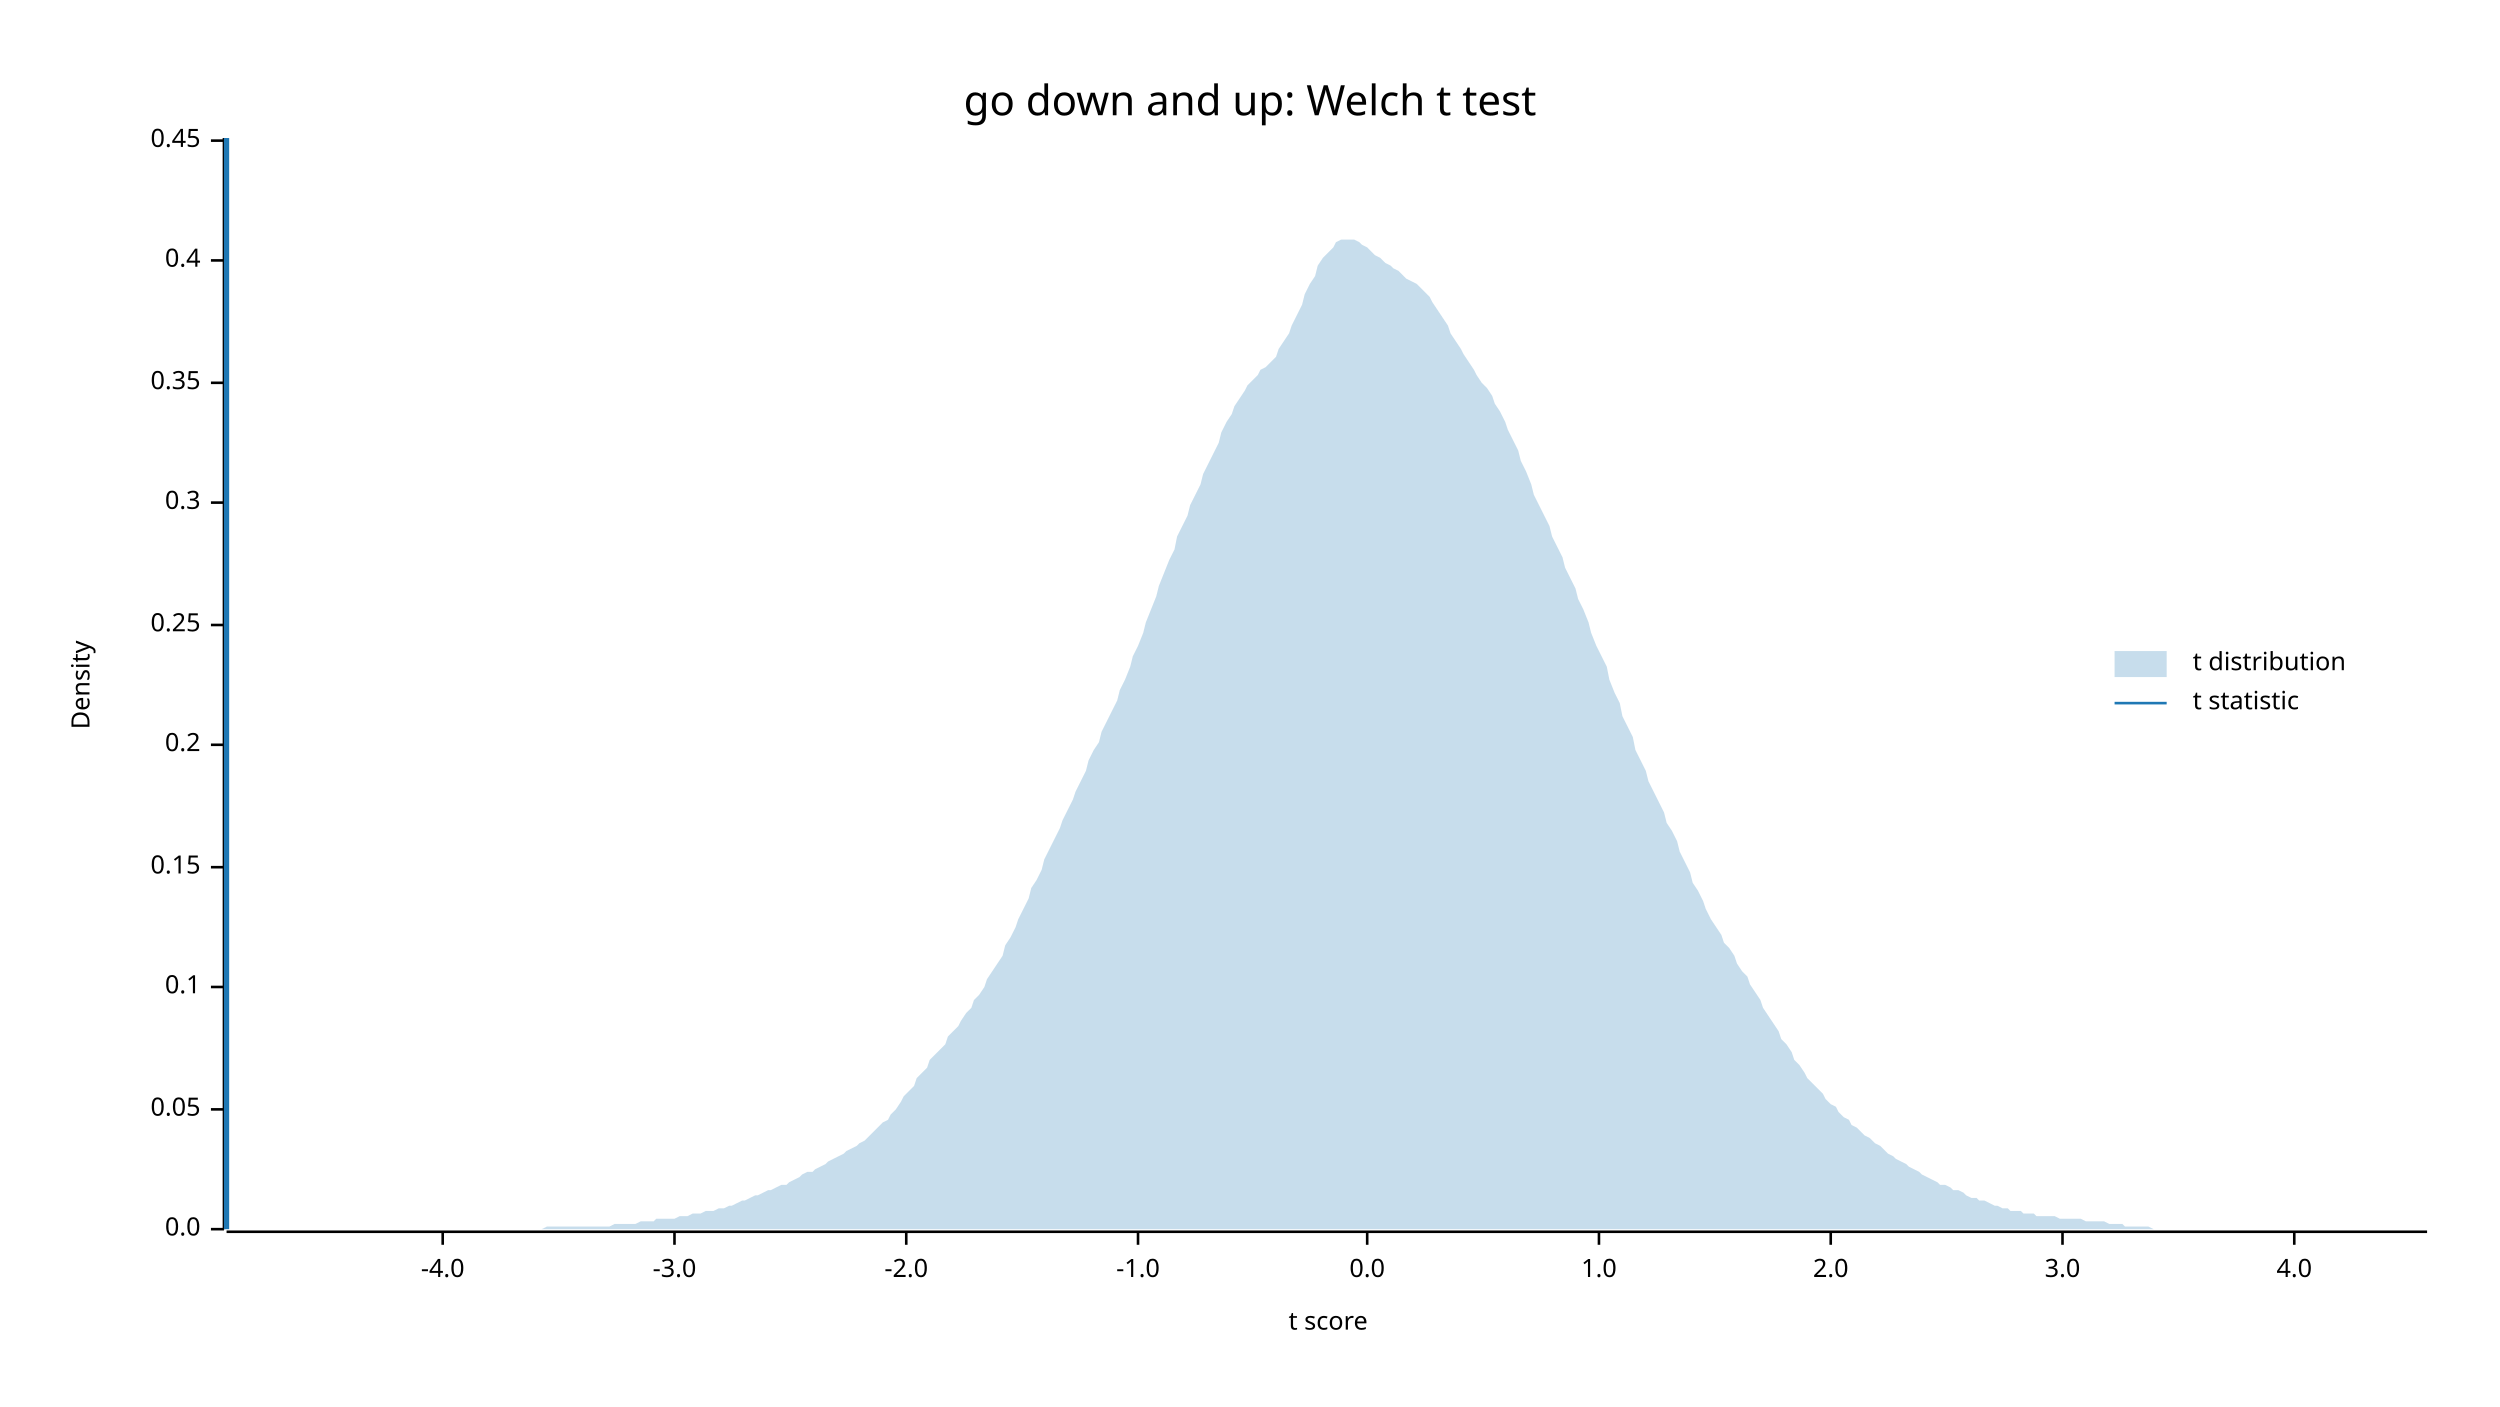
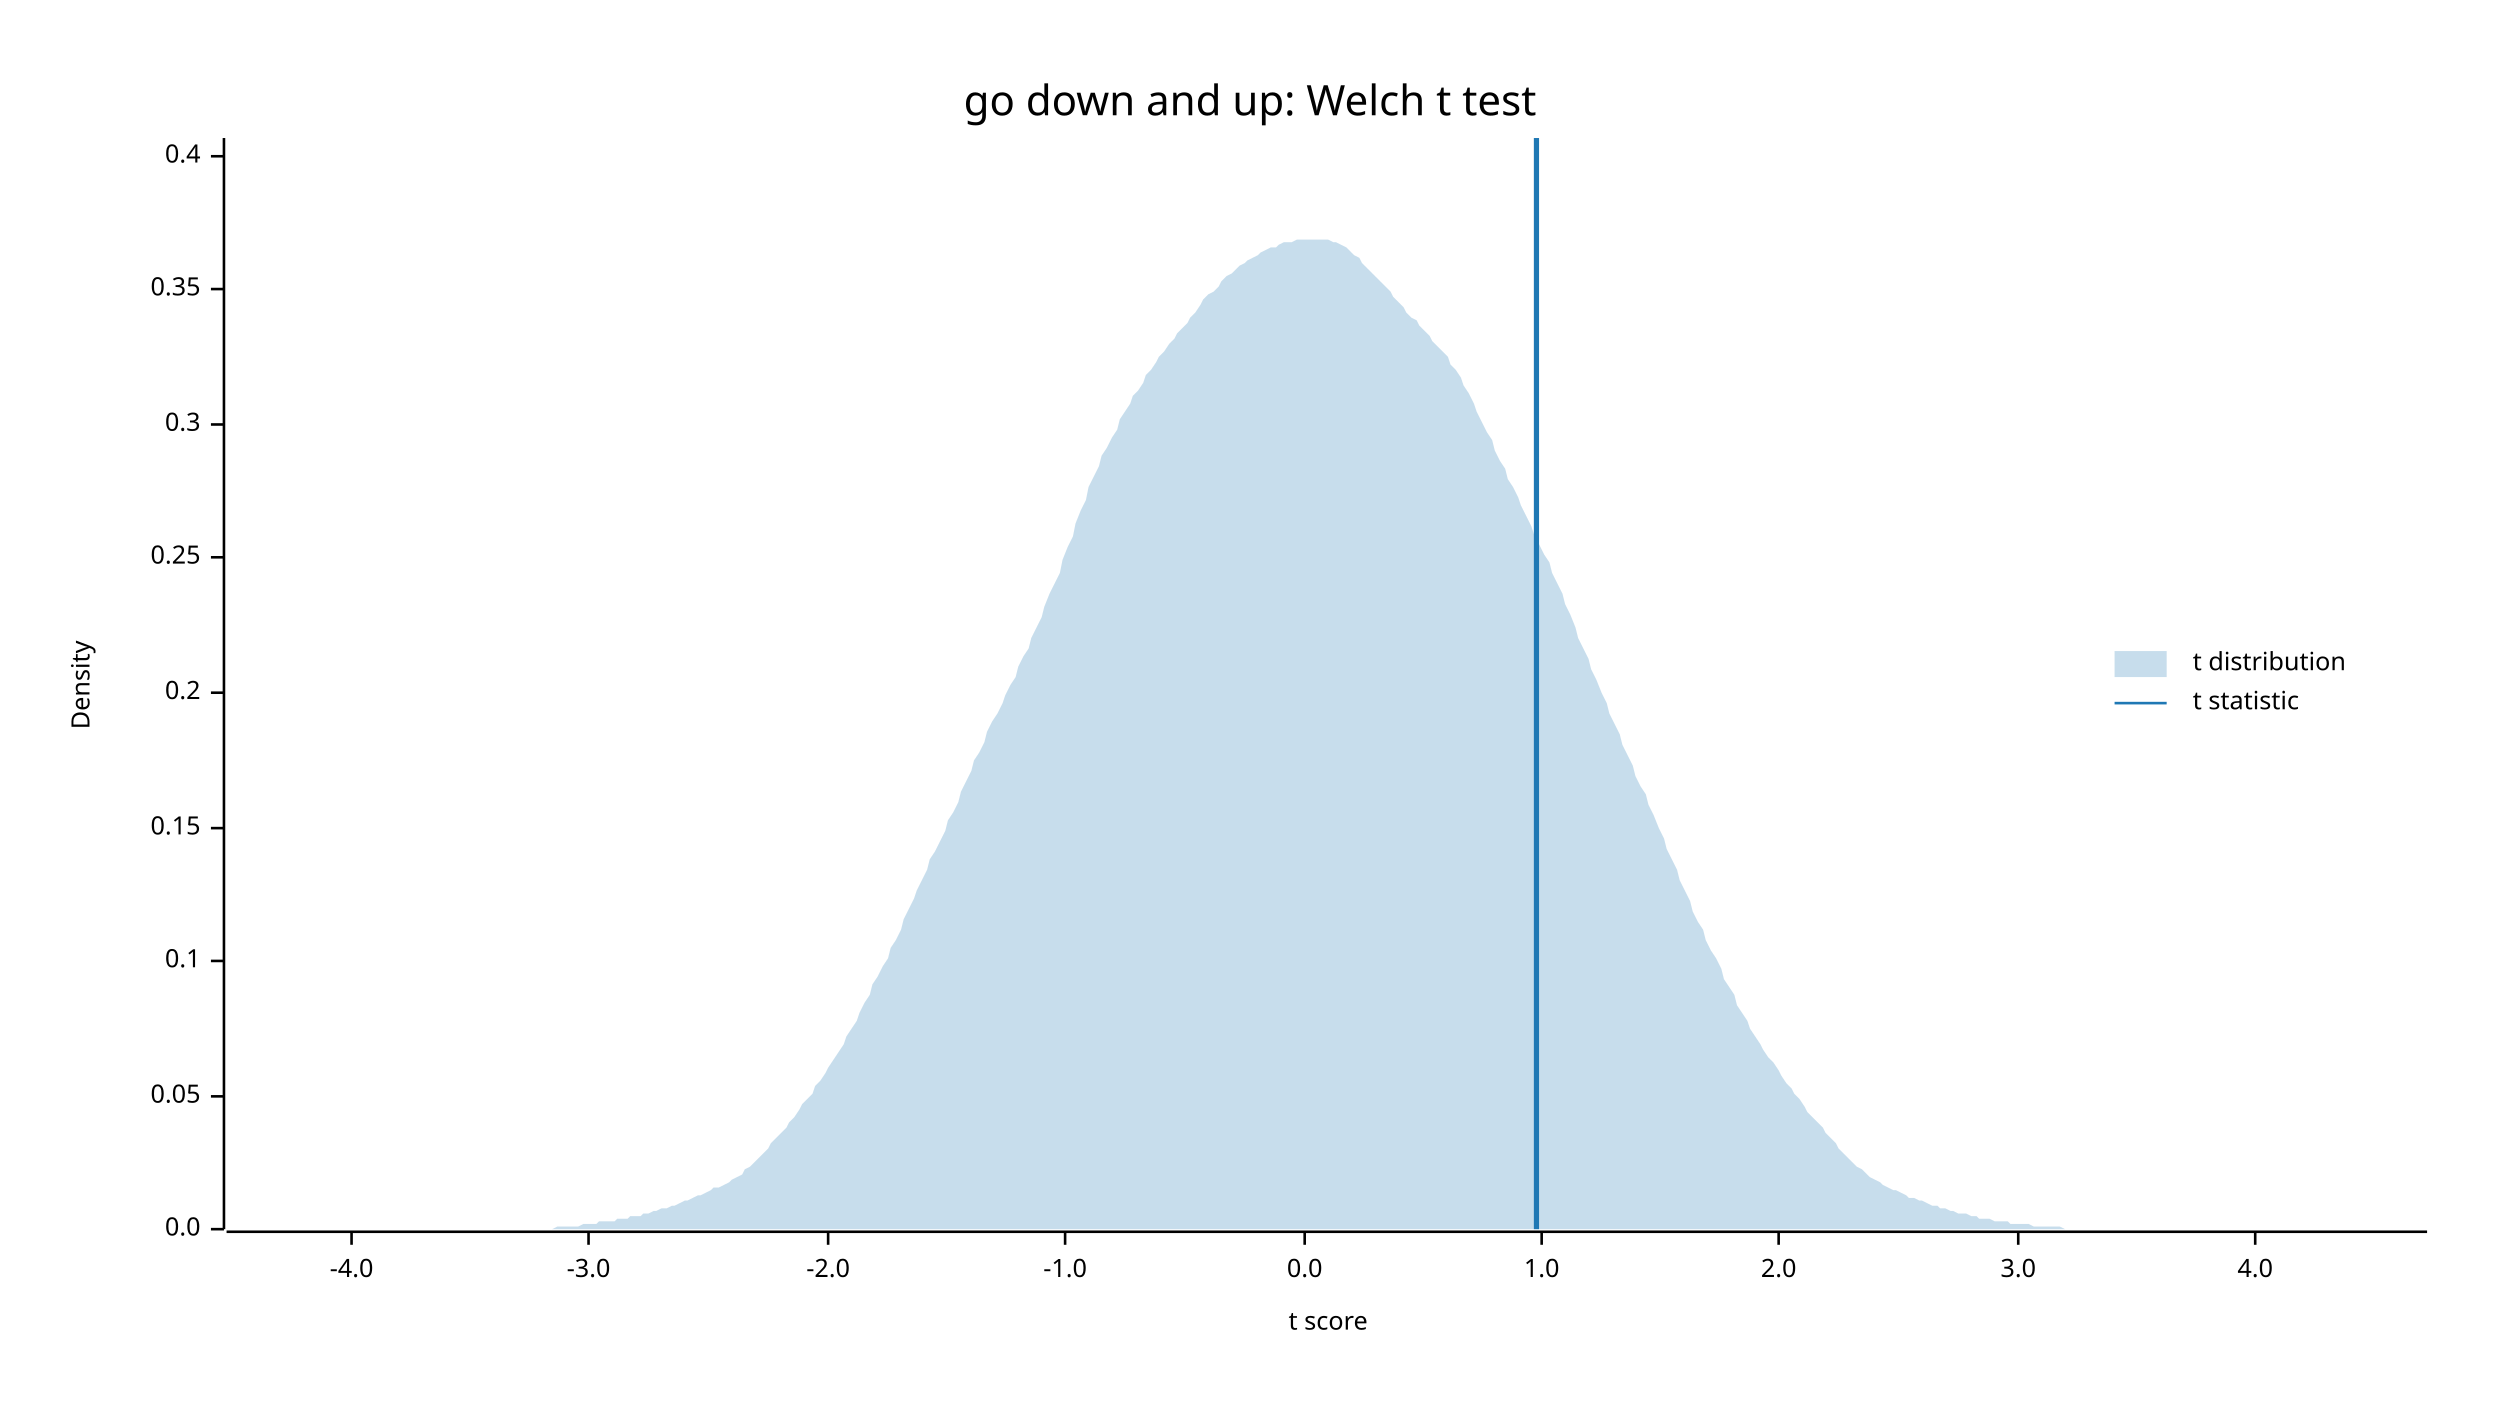
<svg xmlns="http://www.w3.org/2000/svg" width="960" height="540" viewBox="0 0 960 540">
  <text x="480" y="32" dy="0.76em" text-anchor="middle" font-family="sans-serif" font-size="16.129" opacity="1" fill="#000000">
go down and up: Welch t test
</text>
  <text x="27" y="263" dy="0.76em" text-anchor="middle" font-family="sans-serif" font-size="9.677" opacity="1" fill="#000000" transform="rotate(270, 27, 263)">
Density
</text>
  <text x="510" y="513" dy="-0.5ex" text-anchor="middle" font-family="sans-serif" font-size="9.677" opacity="1" fill="#000000">
t score
</text>
  <polyline fill="none" opacity="1" stroke="#000000" stroke-width="1" points="86,53 86,472 " />
  <text x="77" y="472" dy="0.5ex" text-anchor="end" font-family="sans-serif" font-size="9.677" opacity="1" fill="#000000">
0.0
</text>
  <polyline fill="none" opacity="1" stroke="#000000" stroke-width="1" points="81,472 86,472 " />
-   <text x="77" y="426" dy="0.5ex" text-anchor="end" font-family="sans-serif" font-size="9.677" opacity="1" fill="#000000">
+   <text x="77" y="421" dy="0.5ex" text-anchor="end" font-family="sans-serif" font-size="9.677" opacity="1" fill="#000000">
0.05
</text>
-   <polyline fill="none" opacity="1" stroke="#000000" stroke-width="1" points="81,426 86,426 " />
-   <text x="77" y="379" dy="0.5ex" text-anchor="end" font-family="sans-serif" font-size="9.677" opacity="1" fill="#000000">
+   <polyline fill="none" opacity="1" stroke="#000000" stroke-width="1" points="81,421 86,421 " />
+   <text x="77" y="369" dy="0.5ex" text-anchor="end" font-family="sans-serif" font-size="9.677" opacity="1" fill="#000000">
0.1
</text>
-   <polyline fill="none" opacity="1" stroke="#000000" stroke-width="1" points="81,379 86,379 " />
-   <text x="77" y="333" dy="0.5ex" text-anchor="end" font-family="sans-serif" font-size="9.677" opacity="1" fill="#000000">
+   <polyline fill="none" opacity="1" stroke="#000000" stroke-width="1" points="81,369 86,369 " />
+   <text x="77" y="318" dy="0.5ex" text-anchor="end" font-family="sans-serif" font-size="9.677" opacity="1" fill="#000000">
0.15
</text>
-   <polyline fill="none" opacity="1" stroke="#000000" stroke-width="1" points="81,333 86,333 " />
-   <text x="77" y="286" dy="0.5ex" text-anchor="end" font-family="sans-serif" font-size="9.677" opacity="1" fill="#000000">
+   <polyline fill="none" opacity="1" stroke="#000000" stroke-width="1" points="81,318 86,318 " />
+   <text x="77" y="266" dy="0.5ex" text-anchor="end" font-family="sans-serif" font-size="9.677" opacity="1" fill="#000000">
0.2
</text>
-   <polyline fill="none" opacity="1" stroke="#000000" stroke-width="1" points="81,286 86,286 " />
-   <text x="77" y="240" dy="0.5ex" text-anchor="end" font-family="sans-serif" font-size="9.677" opacity="1" fill="#000000">
+   <polyline fill="none" opacity="1" stroke="#000000" stroke-width="1" points="81,266 86,266 " />
+   <text x="77" y="214" dy="0.5ex" text-anchor="end" font-family="sans-serif" font-size="9.677" opacity="1" fill="#000000">
0.25
</text>
-   <polyline fill="none" opacity="1" stroke="#000000" stroke-width="1" points="81,240 86,240 " />
-   <text x="77" y="193" dy="0.5ex" text-anchor="end" font-family="sans-serif" font-size="9.677" opacity="1" fill="#000000">
+   <polyline fill="none" opacity="1" stroke="#000000" stroke-width="1" points="81,214 86,214 " />
+   <text x="77" y="163" dy="0.5ex" text-anchor="end" font-family="sans-serif" font-size="9.677" opacity="1" fill="#000000">
0.3
</text>
-   <polyline fill="none" opacity="1" stroke="#000000" stroke-width="1" points="81,193 86,193 " />
-   <text x="77" y="147" dy="0.5ex" text-anchor="end" font-family="sans-serif" font-size="9.677" opacity="1" fill="#000000">
+   <polyline fill="none" opacity="1" stroke="#000000" stroke-width="1" points="81,163 86,163 " />
+   <text x="77" y="111" dy="0.5ex" text-anchor="end" font-family="sans-serif" font-size="9.677" opacity="1" fill="#000000">
0.35
</text>
-   <polyline fill="none" opacity="1" stroke="#000000" stroke-width="1" points="81,147 86,147 " />
-   <text x="77" y="100" dy="0.5ex" text-anchor="end" font-family="sans-serif" font-size="9.677" opacity="1" fill="#000000">
+   <polyline fill="none" opacity="1" stroke="#000000" stroke-width="1" points="81,111 86,111 " />
+   <text x="77" y="60" dy="0.5ex" text-anchor="end" font-family="sans-serif" font-size="9.677" opacity="1" fill="#000000">
0.4
</text>
-   <polyline fill="none" opacity="1" stroke="#000000" stroke-width="1" points="81,100 86,100 " />
-   <text x="77" y="54" dy="0.5ex" text-anchor="end" font-family="sans-serif" font-size="9.677" opacity="1" fill="#000000">
- 0.45
- </text>
-   <polyline fill="none" opacity="1" stroke="#000000" stroke-width="1" points="81,54 86,54 " />
+   <polyline fill="none" opacity="1" stroke="#000000" stroke-width="1" points="81,60 86,60 " />
  <polyline fill="none" opacity="1" stroke="#000000" stroke-width="1" points="87,473 932,473 " />
-   <text x="170" y="483" dy="0.76em" text-anchor="middle" font-family="sans-serif" font-size="9.677" opacity="1" fill="#000000">
+   <text x="135" y="483" dy="0.76em" text-anchor="middle" font-family="sans-serif" font-size="9.677" opacity="1" fill="#000000">
-4.0
</text>
-   <polyline fill="none" opacity="1" stroke="#000000" stroke-width="1" points="170,473 170,478 " />
-   <text x="259" y="483" dy="0.76em" text-anchor="middle" font-family="sans-serif" font-size="9.677" opacity="1" fill="#000000">
+   <polyline fill="none" opacity="1" stroke="#000000" stroke-width="1" points="135,473 135,478 " />
+   <text x="226" y="483" dy="0.76em" text-anchor="middle" font-family="sans-serif" font-size="9.677" opacity="1" fill="#000000">
-3.0
</text>
-   <polyline fill="none" opacity="1" stroke="#000000" stroke-width="1" points="259,473 259,478 " />
-   <text x="348" y="483" dy="0.76em" text-anchor="middle" font-family="sans-serif" font-size="9.677" opacity="1" fill="#000000">
+   <polyline fill="none" opacity="1" stroke="#000000" stroke-width="1" points="226,473 226,478 " />
+   <text x="318" y="483" dy="0.76em" text-anchor="middle" font-family="sans-serif" font-size="9.677" opacity="1" fill="#000000">
-2.0
</text>
-   <polyline fill="none" opacity="1" stroke="#000000" stroke-width="1" points="348,473 348,478 " />
-   <text x="437" y="483" dy="0.76em" text-anchor="middle" font-family="sans-serif" font-size="9.677" opacity="1" fill="#000000">
+   <polyline fill="none" opacity="1" stroke="#000000" stroke-width="1" points="318,473 318,478 " />
+   <text x="409" y="483" dy="0.76em" text-anchor="middle" font-family="sans-serif" font-size="9.677" opacity="1" fill="#000000">
-1.0
</text>
-   <polyline fill="none" opacity="1" stroke="#000000" stroke-width="1" points="437,473 437,478 " />
-   <text x="525" y="483" dy="0.76em" text-anchor="middle" font-family="sans-serif" font-size="9.677" opacity="1" fill="#000000">
+   <polyline fill="none" opacity="1" stroke="#000000" stroke-width="1" points="409,473 409,478 " />
+   <text x="501" y="483" dy="0.76em" text-anchor="middle" font-family="sans-serif" font-size="9.677" opacity="1" fill="#000000">
0.0
</text>
-   <polyline fill="none" opacity="1" stroke="#000000" stroke-width="1" points="525,473 525,478 " />
-   <text x="614" y="483" dy="0.76em" text-anchor="middle" font-family="sans-serif" font-size="9.677" opacity="1" fill="#000000">
+   <polyline fill="none" opacity="1" stroke="#000000" stroke-width="1" points="501,473 501,478 " />
+   <text x="592" y="483" dy="0.76em" text-anchor="middle" font-family="sans-serif" font-size="9.677" opacity="1" fill="#000000">
1.0
</text>
-   <polyline fill="none" opacity="1" stroke="#000000" stroke-width="1" points="614,473 614,478 " />
-   <text x="703" y="483" dy="0.76em" text-anchor="middle" font-family="sans-serif" font-size="9.677" opacity="1" fill="#000000">
+   <polyline fill="none" opacity="1" stroke="#000000" stroke-width="1" points="592,473 592,478 " />
+   <text x="683" y="483" dy="0.76em" text-anchor="middle" font-family="sans-serif" font-size="9.677" opacity="1" fill="#000000">
2.0
</text>
-   <polyline fill="none" opacity="1" stroke="#000000" stroke-width="1" points="703,473 703,478 " />
-   <text x="792" y="483" dy="0.76em" text-anchor="middle" font-family="sans-serif" font-size="9.677" opacity="1" fill="#000000">
+   <polyline fill="none" opacity="1" stroke="#000000" stroke-width="1" points="683,473 683,478 " />
+   <text x="775" y="483" dy="0.76em" text-anchor="middle" font-family="sans-serif" font-size="9.677" opacity="1" fill="#000000">
3.0
</text>
-   <polyline fill="none" opacity="1" stroke="#000000" stroke-width="1" points="792,473 792,478 " />
-   <text x="881" y="483" dy="0.76em" text-anchor="middle" font-family="sans-serif" font-size="9.677" opacity="1" fill="#000000">
+   <polyline fill="none" opacity="1" stroke="#000000" stroke-width="1" points="775,473 775,478 " />
+   <text x="866" y="483" dy="0.76em" text-anchor="middle" font-family="sans-serif" font-size="9.677" opacity="1" fill="#000000">
4.0
</text>
-   <polyline fill="none" opacity="1" stroke="#000000" stroke-width="1" points="881,473 881,478 " />
-   <polygon opacity="0.25" fill="#1F78B4" points="87,472 88,472 90,472 92,472 93,472 95,472 97,472 98,472 100,472 102,472 103,472 105,472 107,472 109,472 110,472 112,472 114,472 115,472 117,472 119,472 120,472 122,472 124,472 125,472 127,472 129,472 131,472 132,472 134,472 136,472 137,472 139,472 141,472 142,472 144,472 146,472 147,472 149,472 151,472 153,472 154,472 156,472 158,472 159,472 161,472 163,472 164,472 166,472 168,472 169,472 171,472 173,472 175,472 176,472 178,472 180,472 181,472 183,472 185,472 186,472 188,472 190,472 191,472 193,472 195,472 197,472 198,472 200,472 202,472 203,472 205,472 207,472 208,472 210,471 212,471 214,471 215,471 217,471 219,471 220,471 222,471 224,471 225,471 227,471 229,471 230,471 232,471 234,471 236,470 237,470 239,470 241,470 242,470 244,470 246,469 247,469 249,469 251,469 252,468 254,468 256,468 258,468 259,468 261,467 263,467 264,467 266,466 268,466 269,466 271,465 273,465 274,465 276,464 278,464 280,463 281,463 283,462 285,461 286,461 288,460 290,459 291,459 293,458 295,457 296,457 298,456 300,455 302,455 303,454 305,453 307,452 308,451 310,450 312,450 313,449 315,448 317,447 318,446 320,445 322,444 324,443 325,442 327,441 329,440 330,439 332,438 334,436 335,435 337,433 339,431 341,430 342,428 344,426 346,423 347,421 349,419 351,417 352,414 354,412 356,410 357,407 359,405 361,403 363,401 364,398 366,396 368,394 369,392 371,389 373,387 374,384 376,382 378,379 379,376 381,373 383,370 385,367 386,363 388,360 390,356 391,353 393,349 395,345 396,341 398,338 400,334 401,330 403,326 405,322 407,318 408,315 410,311 412,307 413,304 415,300 417,296 418,292 420,288 422,285 423,281 425,277 427,273 429,269 430,265 432,261 434,256 435,252 437,248 439,243 440,239 442,234 444,229 445,225 447,220 449,215 451,211 452,206 454,202 456,198 457,194 459,190 461,186 462,182 464,178 466,174 468,170 469,166 471,162 473,159 474,156 476,153 478,150 479,148 481,146 483,144 484,142 486,141 488,139 490,137 491,134 493,131 495,128 496,125 498,121 500,117 501,113 503,109 505,106 506,102 508,99 510,97 512,95 513,93 515,92 517,92 518,92 520,92 522,93 523,94 525,95 527,97 528,98 530,99 532,101 534,102 535,103 537,104 539,106 540,107 542,108 544,109 545,110 547,112 549,114 550,116 552,119 554,122 556,125 557,128 559,131 561,134 562,136 564,139 566,142 567,144 569,147 571,149 573,152 574,155 576,158 578,162 579,165 581,169 583,173 584,177 586,181 588,186 589,190 591,194 593,198 595,202 596,206 598,210 600,214 601,218 603,222 605,226 606,230 608,234 610,239 611,243 613,248 615,252 617,256 618,261 620,266 622,270 623,275 625,279 627,283 628,288 630,292 632,296 633,300 635,304 637,308 639,312 640,316 642,319 644,323 645,327 647,331 649,335 650,339 652,342 654,346 655,349 657,353 659,356 661,359 662,362 664,364 666,367 667,370 669,373 671,375 672,378 674,381 676,384 677,387 679,390 681,393 683,396 684,399 686,401 688,404 689,407 691,409 693,412 694,414 696,416 698,418 700,420 701,422 703,424 705,425 706,427 708,429 710,430 711,432 713,433 715,435 716,436 718,437 720,439 722,440 723,441 725,443 727,444 728,445 730,446 732,447 733,448 735,449 737,450 738,451 740,452 742,453 744,454 745,455 747,455 749,456 750,457 752,457 754,458 755,459 757,460 759,460 760,461 762,461 764,462 766,463 767,463 769,464 771,464 772,465 774,465 776,465 777,466 779,466 781,466 782,467 784,467 786,467 788,467 789,467 791,468 793,468 794,468 796,468 798,468 799,468 801,469 803,469 804,469 806,469 808,469 810,470 811,470 813,470 815,470 816,471 818,471 820,471 821,471 823,471 825,471 827,472 828,472 830,472 832,472 833,472 835,472 837,472 838,472 840,472 842,472 843,472 845,472 847,472 849,472 850,472 852,472 854,472 855,472 857,472 859,472 860,472 862,472 864,472 865,472 867,472 869,472 871,472 872,472 874,472 876,472 877,472 879,472 881,472 882,472 884,472 886,472 887,472 889,472 891,472 893,472 894,472 896,472 898,472 899,472 901,472 903,472 904,472 906,472 908,472 909,472 911,472 913,472 915,472 916,472 918,472 920,472 921,472 923,472 925,472 926,472 928,472 930,472 932,472 932,472 87,472 " />
-   <polyline fill="none" opacity="1" stroke="#1F78B4" stroke-width="2" points="87,472 87,53 " />
+   <polyline fill="none" opacity="1" stroke="#000000" stroke-width="1" points="866,473 866,478 " />
+   <polygon opacity="0.25" fill="#1F78B4" points="87,472 88,472 90,472 92,472 93,472 95,472 97,472 98,472 100,472 102,472 103,472 105,472 107,472 109,472 110,472 112,472 114,472 115,472 117,472 119,472 120,472 122,472 124,472 125,472 127,472 129,472 131,472 132,472 134,472 136,472 137,472 139,472 141,472 142,472 144,472 146,472 147,472 149,472 151,472 153,472 154,472 156,472 158,472 159,472 161,472 163,472 164,472 166,472 168,472 169,472 171,472 173,472 175,472 176,472 178,472 180,472 181,472 183,472 185,472 186,472 188,472 190,472 191,472 193,472 195,472 197,472 198,472 200,472 202,472 203,472 205,472 207,472 208,472 210,472 212,472 214,471 215,471 217,471 219,471 220,471 222,471 224,470 225,470 227,470 229,470 230,469 232,469 234,469 236,469 237,468 239,468 241,468 242,467 244,467 246,467 247,466 249,466 251,465 252,465 254,464 256,464 258,463 259,463 261,462 263,461 264,461 266,460 268,459 269,459 271,458 273,457 274,456 276,456 278,455 280,454 281,453 283,452 285,451 286,449 288,448 290,446 291,445 293,443 295,441 296,439 298,437 300,435 302,433 303,431 305,429 307,426 308,424 310,422 312,420 313,417 315,415 317,412 318,410 320,407 322,404 324,401 325,398 327,395 329,392 330,389 332,385 334,382 335,378 337,375 339,371 341,368 342,364 344,361 346,357 347,353 349,349 351,345 352,342 354,338 356,334 357,330 359,327 361,323 363,319 364,315 366,312 368,308 369,304 371,300 373,296 374,292 376,289 378,285 379,281 381,277 383,274 385,270 386,267 388,263 390,260 391,256 393,252 395,249 396,245 398,241 400,237 401,233 403,228 405,224 407,220 408,215 410,210 412,206 413,201 415,196 417,192 418,187 420,183 422,179 423,175 425,172 427,168 429,165 430,161 432,158 434,155 435,152 437,150 439,147 440,144 442,142 444,139 445,137 447,135 449,132 451,130 452,128 454,126 456,124 457,122 459,120 461,117 462,115 464,113 466,112 468,110 469,108 471,106 473,105 474,104 476,102 478,101 479,100 481,99 483,98 484,97 486,96 488,95 490,95 491,94 493,93 495,93 496,93 498,92 500,92 501,92 503,92 505,92 506,92 508,92 510,92 512,93 513,93 515,94 517,95 518,96 520,98 522,99 523,101 525,103 527,105 528,106 530,108 532,110 534,112 535,114 537,116 539,118 540,120 542,122 544,123 545,125 547,127 549,129 550,131 552,133 554,135 556,137 557,140 559,142 561,145 562,148 564,151 566,155 567,158 569,162 571,166 573,169 574,173 576,177 578,180 579,184 581,187 583,191 584,194 586,198 588,202 589,205 591,209 593,213 595,216 596,220 598,224 600,228 601,232 603,236 605,241 606,245 608,249 610,253 611,257 613,261 615,266 617,270 618,274 620,278 622,282 623,286 625,290 627,294 628,298 630,302 632,305 633,309 635,313 637,318 639,322 640,326 642,330 644,334 645,338 647,342 649,346 650,350 652,354 654,357 655,361 657,365 659,368 661,372 662,376 664,379 666,382 667,386 669,389 671,392 672,395 674,398 676,401 677,403 679,406 681,408 683,411 684,413 686,416 688,418 689,420 691,422 693,425 694,427 696,429 698,431 700,433 701,435 703,437 705,439 706,441 708,443 710,445 711,446 713,448 715,449 716,450 718,452 720,453 722,454 723,455 725,456 727,457 728,457 730,458 732,459 733,460 735,460 737,461 738,461 740,462 742,463 744,463 745,464 747,464 749,465 750,465 752,466 754,466 755,466 757,467 759,467 760,468 762,468 764,468 766,469 767,469 769,469 771,469 772,470 774,470 776,470 777,470 779,470 781,471 782,471 784,471 786,471 788,471 789,471 791,471 793,472 794,472 796,472 798,472 799,472 801,472 803,472 804,472 806,472 808,472 810,472 811,472 813,472 815,472 816,472 818,472 820,472 821,472 823,472 825,472 827,472 828,472 830,472 832,472 833,472 835,472 837,472 838,472 840,472 842,472 843,472 845,472 847,472 849,472 850,472 852,472 854,472 855,472 857,472 859,472 860,472 862,472 864,472 865,472 867,472 869,472 871,472 872,472 874,472 876,472 877,472 879,472 881,472 882,472 884,472 886,472 887,472 889,472 891,472 893,472 894,472 896,472 898,472 899,472 901,472 903,472 904,472 906,472 908,472 909,472 911,472 913,472 915,472 916,472 918,472 920,472 921,472 923,472 925,472 926,472 928,472 930,472 932,472 932,472 87,472 " />
+   <polyline fill="none" opacity="1" stroke="#1F78B4" stroke-width="2" points="590,472 590,53 " />
  <text x="842" y="250" dy="0.76em" text-anchor="start" font-family="sans-serif" font-size="9.677" opacity="1" fill="#000000">
t distribution
</text>
  <text x="842" y="265" dy="0.76em" text-anchor="start" font-family="sans-serif" font-size="9.677" opacity="1" fill="#000000">
t statistic
</text>
  <rect x="812" y="250" width="20" height="10" opacity="0.25" fill="#1F78B4" stroke="none" />
  <polyline fill="none" opacity="1" stroke="#1F78B4" stroke-width="1" points="812,270 832,270 " />
</svg>
